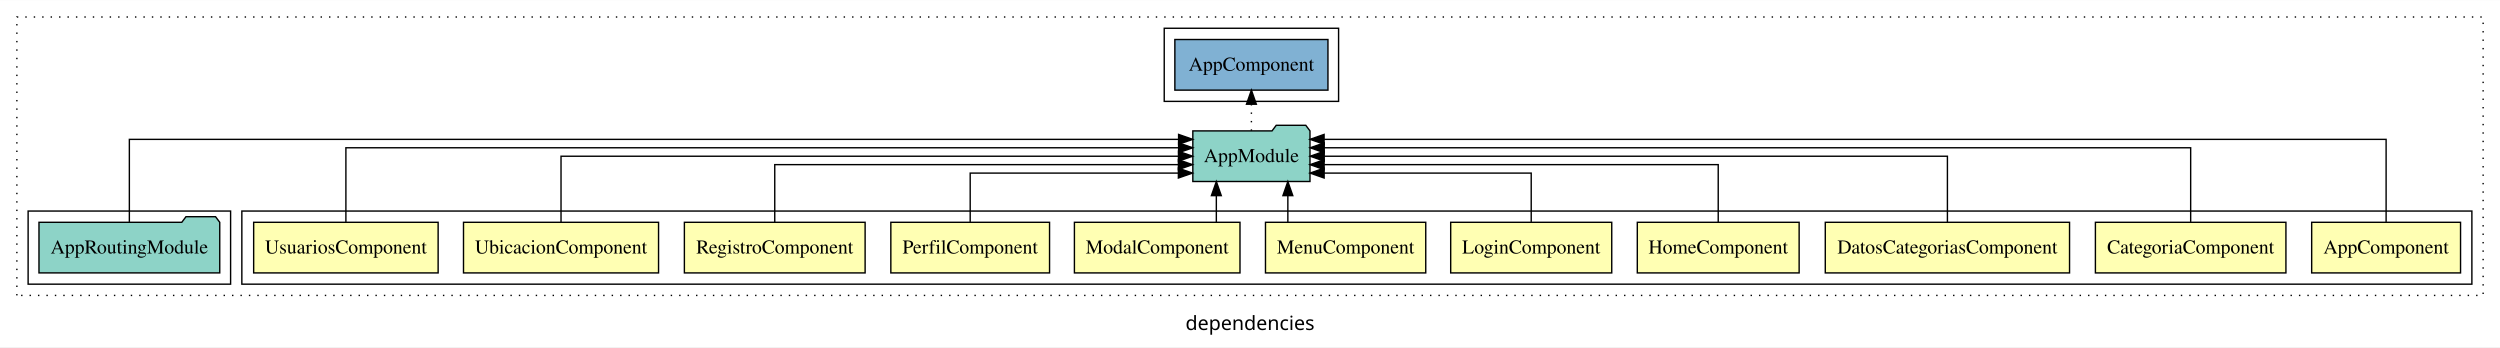
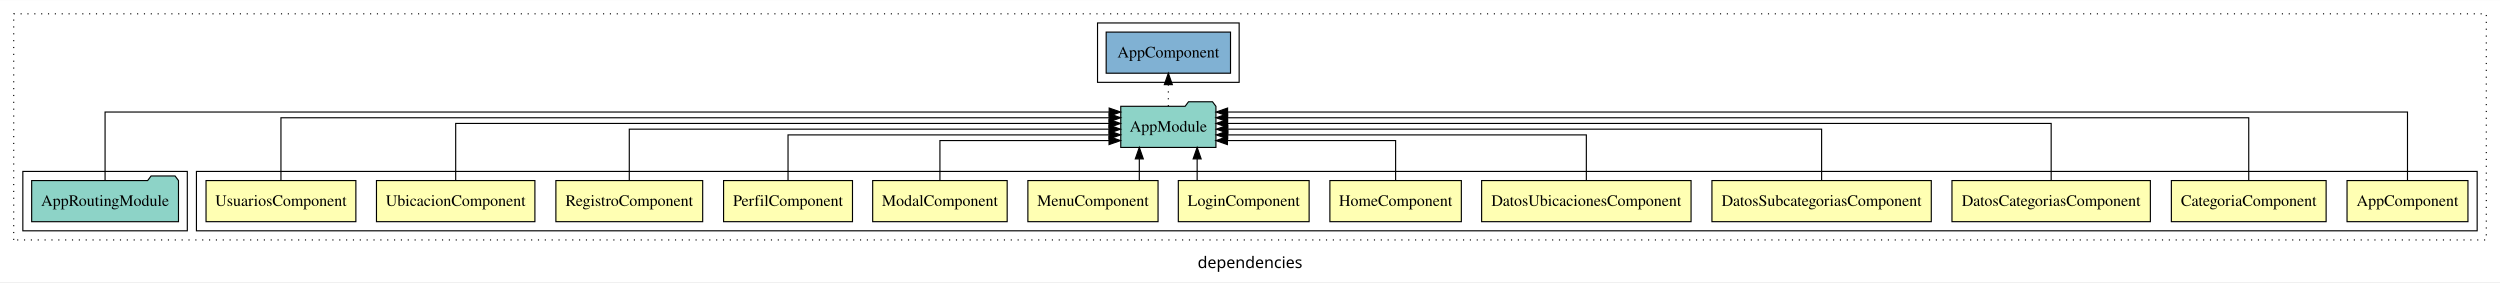
- <svg xmlns="http://www.w3.org/2000/svg" width="1778pt" height="247pt" viewBox="0.00 0.00 1778.00 246.80">
+ <svg xmlns="http://www.w3.org/2000/svg" width="2189pt" height="247pt" viewBox="0.00 0.00 2189.00 246.80">
  <g id="graph0" class="graph" transform="scale(1 1) rotate(0) translate(4 242.8)">
-     <polygon fill="white" stroke="transparent" points="-4,4 -4,-242.8 1774,-242.8 1774,4 -4,4" />
-     <text text-anchor="middle" x="885" y="-8.2" font-family="sans-serif" font-size="14.00">dependencies</text>
+     <polygon fill="white" stroke="transparent" points="-4,4 -4,-242.8 2185,-242.8 2185,4 -4,4" />
+     <text text-anchor="middle" x="1090.5" y="-8.2" font-family="sans-serif" font-size="14.00">dependencies</text>
    <g id="clust1" class="cluster">
-       <polygon fill="none" stroke="black" stroke-dasharray="1,5" points="8,-32.8 8,-230.8 1762,-230.8 1762,-32.8 8,-32.8" />
+       <polygon fill="none" stroke="black" stroke-dasharray="1,5" points="8,-32.8 8,-230.8 2173,-230.8 2173,-32.8 8,-32.8" />
    </g>
    <g id="clust2" class="cluster">
-       <polygon fill="none" stroke="black" points="168,-40.8 168,-92.8 1754,-92.8 1754,-40.8 168,-40.8" />
+       <polygon fill="none" stroke="black" points="168,-40.8 168,-92.8 2165,-92.8 2165,-40.8 168,-40.8" />
    </g>
-     <g id="clust14" class="cluster">
+     <g id="clust16" class="cluster">
      <polygon fill="none" stroke="black" points="16,-40.8 16,-92.8 160,-92.8 160,-40.8 16,-40.8" />
    </g>
-     <g id="clust16" class="cluster">
-       <polygon fill="none" stroke="black" points="824,-170.8 824,-222.8 948,-222.8 948,-170.8 824,-170.8" />
+     <g id="clust18" class="cluster">
+       <polygon fill="none" stroke="black" points="957,-170.8 957,-222.8 1081,-222.8 1081,-170.8 957,-170.8" />
    </g>
    <g id="node1" class="node">
-       <polygon fill="#ffffb3" stroke="black" points="1745.94,-84.8 1640.06,-84.8 1640.06,-48.8 1745.94,-48.8 1745.94,-84.8" />
-       <text text-anchor="middle" x="1693" y="-62.6" font-family="Times,serif" font-size="14.00">AppComponent</text>
+       <polygon fill="#ffffb3" stroke="black" points="2156.94,-84.8 2051.06,-84.8 2051.06,-48.8 2156.94,-48.8 2156.94,-84.8" />
+       <text text-anchor="middle" x="2104" y="-62.6" font-family="Times,serif" font-size="14.00">AppComponent</text>
    </g>
-     <g id="node12" class="node">
-       <polygon fill="#8dd3c7" stroke="black" points="927.66,-149.8 924.66,-153.8 903.66,-153.8 900.66,-149.8 844.34,-149.8 844.34,-113.8 927.66,-113.8 927.66,-149.8" />
-       <text text-anchor="middle" x="886" y="-127.6" font-family="Times,serif" font-size="14.00">AppModule</text>
+     <g id="node14" class="node">
+       <polygon fill="#8dd3c7" stroke="black" points="1060.66,-149.8 1057.66,-153.8 1036.66,-153.8 1033.66,-149.8 977.34,-149.8 977.34,-113.8 1060.66,-113.8 1060.66,-149.8" />
+       <text text-anchor="middle" x="1019" y="-127.6" font-family="Times,serif" font-size="14.00">AppModule</text>
    </g>
    <g id="edge1" class="edge">
-       <path fill="none" stroke="black" d="M1693,-85.05C1693,-107.82 1693,-143.8 1693,-143.8 1693,-143.8 937.69,-143.8 937.69,-143.8" />
-       <polygon fill="black" stroke="black" points="937.69,-140.3 927.69,-143.8 937.69,-147.3 937.69,-140.3" />
+       <path fill="none" stroke="black" d="M2104,-84.89C2104,-107.93 2104,-144.8 2104,-144.8 2104,-144.8 1070.87,-144.8 1070.87,-144.8" />
+       <polygon fill="black" stroke="black" points="1070.87,-141.3 1060.87,-144.8 1070.87,-148.3 1070.87,-141.3" />
    </g>
    <g id="node2" class="node">
-       <polygon fill="#ffffb3" stroke="black" points="1621.75,-84.8 1486.25,-84.8 1486.25,-48.8 1621.75,-48.8 1621.75,-84.8" />
-       <text text-anchor="middle" x="1554" y="-62.6" font-family="Times,serif" font-size="14.00">CategoriaComponent</text>
+       <polygon fill="#ffffb3" stroke="black" points="2032.75,-84.8 1897.25,-84.8 1897.25,-48.8 2032.75,-48.8 2032.75,-84.8" />
+       <text text-anchor="middle" x="1965" y="-62.6" font-family="Times,serif" font-size="14.00">CategoriaComponent</text>
    </g>
    <g id="edge2" class="edge">
-       <path fill="none" stroke="black" d="M1554,-85.08C1554,-106.12 1554,-137.8 1554,-137.8 1554,-137.8 937.79,-137.8 937.79,-137.8" />
-       <polygon fill="black" stroke="black" points="937.79,-134.3 927.79,-137.8 937.79,-141.3 937.79,-134.3" />
+       <path fill="none" stroke="black" d="M1965,-84.84C1965,-106.46 1965,-139.8 1965,-139.8 1965,-139.8 1070.87,-139.8 1070.87,-139.8" />
+       <polygon fill="black" stroke="black" points="1070.87,-136.3 1060.87,-139.8 1070.87,-143.3 1070.87,-136.3" />
    </g>
    <g id="node3" class="node">
-       <polygon fill="#ffffb3" stroke="black" points="1467.86,-84.8 1294.14,-84.8 1294.14,-48.8 1467.86,-48.8 1467.86,-84.8" />
-       <text text-anchor="middle" x="1381" y="-62.6" font-family="Times,serif" font-size="14.00">DatosCategoriasComponent</text>
+       <polygon fill="#ffffb3" stroke="black" points="1878.86,-84.8 1705.14,-84.8 1705.14,-48.8 1878.86,-48.8 1878.86,-84.8" />
+       <text text-anchor="middle" x="1792" y="-62.6" font-family="Times,serif" font-size="14.00">DatosCategoriasComponent</text>
    </g>
    <g id="edge3" class="edge">
-       <path fill="none" stroke="black" d="M1381,-84.91C1381,-104.14 1381,-131.8 1381,-131.8 1381,-131.8 937.78,-131.8 937.78,-131.8" />
-       <polygon fill="black" stroke="black" points="937.78,-128.3 927.78,-131.8 937.78,-135.3 937.78,-128.3" />
+       <path fill="none" stroke="black" d="M1792,-85.02C1792,-105.17 1792,-134.8 1792,-134.8 1792,-134.8 1070.83,-134.8 1070.83,-134.8" />
+       <polygon fill="black" stroke="black" points="1070.83,-131.3 1060.83,-134.8 1070.83,-138.3 1070.83,-131.3" />
    </g>
    <g id="node4" class="node">
+       <polygon fill="#ffffb3" stroke="black" points="1687.03,-84.8 1494.97,-84.8 1494.97,-48.8 1687.03,-48.8 1687.03,-84.8" />
+       <text text-anchor="middle" x="1591" y="-62.6" font-family="Times,serif" font-size="14.00">DatosSubcategoriasComponent</text>
+     </g>
+     <g id="edge4" class="edge">
+       <path fill="none" stroke="black" d="M1591,-85.02C1591,-103.63 1591,-129.8 1591,-129.8 1591,-129.8 1071.06,-129.8 1071.06,-129.8" />
+       <polygon fill="black" stroke="black" points="1071.06,-126.3 1061.06,-129.8 1071.06,-133.3 1071.06,-126.3" />
+     </g>
+     <g id="node5" class="node">
+       <polygon fill="#ffffb3" stroke="black" points="1476.69,-84.8 1293.31,-84.8 1293.31,-48.8 1476.69,-48.8 1476.69,-84.8" />
+       <text text-anchor="middle" x="1385" y="-62.6" font-family="Times,serif" font-size="14.00">DatosUbicacionesComponent</text>
+     </g>
+     <g id="edge5" class="edge">
+       <path fill="none" stroke="black" d="M1385,-84.83C1385,-101.86 1385,-124.8 1385,-124.8 1385,-124.8 1070.98,-124.8 1070.98,-124.8" />
+       <polygon fill="black" stroke="black" points="1070.98,-121.3 1060.98,-124.8 1070.98,-128.3 1070.98,-121.3" />
+     </g>
+     <g id="node6" class="node">
      <polygon fill="#ffffb3" stroke="black" points="1275.55,-84.8 1160.45,-84.8 1160.45,-48.8 1275.55,-48.8 1275.55,-84.8" />
      <text text-anchor="middle" x="1218" y="-62.6" font-family="Times,serif" font-size="14.00">HomeComponent</text>
    </g>
-     <g id="edge4" class="edge">
-       <path fill="none" stroke="black" d="M1218,-84.82C1218,-102.17 1218,-125.8 1218,-125.8 1218,-125.8 937.71,-125.8 937.71,-125.8" />
-       <polygon fill="black" stroke="black" points="937.71,-122.3 927.71,-125.8 937.71,-129.3 937.71,-122.3" />
+     <g id="edge6" class="edge">
+       <path fill="none" stroke="black" d="M1218,-85.04C1218,-100.37 1218,-119.8 1218,-119.8 1218,-119.8 1070.72,-119.8 1070.72,-119.8" />
+       <polygon fill="black" stroke="black" points="1070.72,-116.3 1060.72,-119.8 1070.72,-123.3 1070.72,-116.3" />
    </g>
-     <g id="node5" class="node">
+     <g id="node7" class="node">
      <polygon fill="#ffffb3" stroke="black" points="1142.27,-84.8 1027.73,-84.8 1027.73,-48.8 1142.27,-48.8 1142.27,-84.8" />
      <text text-anchor="middle" x="1085" y="-62.6" font-family="Times,serif" font-size="14.00">LoginComponent</text>
    </g>
-     <g id="edge5" class="edge">
-       <path fill="none" stroke="black" d="M1085,-85.04C1085,-100.37 1085,-119.8 1085,-119.8 1085,-119.8 937.72,-119.8 937.72,-119.8" />
-       <polygon fill="black" stroke="black" points="937.72,-116.3 927.72,-119.8 937.72,-123.3 937.72,-116.3" />
+     <g id="edge7" class="edge">
+       <path fill="none" stroke="black" d="M1044.22,-84.91C1044.22,-84.91 1044.22,-103.79 1044.22,-103.79" />
+       <polygon fill="black" stroke="black" points="1040.72,-103.79 1044.22,-113.79 1047.72,-103.79 1040.72,-103.79" />
    </g>
-     <g id="node6" class="node">
+     <g id="node8" class="node">
      <polygon fill="#ffffb3" stroke="black" points="1009.99,-84.8 896.01,-84.8 896.01,-48.8 1009.99,-48.8 1009.99,-84.8" />
      <text text-anchor="middle" x="953" y="-62.6" font-family="Times,serif" font-size="14.00">MenuComponent</text>
    </g>
-     <g id="edge6" class="edge">
-       <path fill="none" stroke="black" d="M911.92,-84.91C911.92,-84.91 911.92,-103.79 911.92,-103.79" />
-       <polygon fill="black" stroke="black" points="908.42,-103.79 911.92,-113.79 915.42,-103.79 908.42,-103.79" />
+     <g id="edge8" class="edge">
+       <path fill="none" stroke="black" d="M993.58,-84.91C993.58,-84.91 993.58,-103.79 993.58,-103.79" />
+       <polygon fill="black" stroke="black" points="990.08,-103.79 993.58,-113.79 997.08,-103.79 990.08,-103.79" />
    </g>
-     <g id="node7" class="node">
+     <g id="node9" class="node">
      <polygon fill="#ffffb3" stroke="black" points="877.88,-84.8 760.12,-84.8 760.12,-48.8 877.88,-48.8 877.88,-84.8" />
      <text text-anchor="middle" x="819" y="-62.6" font-family="Times,serif" font-size="14.00">ModalComponent</text>
    </g>
-     <g id="edge7" class="edge">
-       <path fill="none" stroke="black" d="M861.06,-84.91C861.06,-84.91 861.06,-103.79 861.06,-103.79" />
-       <polygon fill="black" stroke="black" points="857.56,-103.79 861.06,-113.79 864.56,-103.79 857.56,-103.79" />
+     <g id="edge9" class="edge">
+       <path fill="none" stroke="black" d="M819,-85.04C819,-100.37 819,-119.8 819,-119.8 819,-119.8 967.07,-119.8 967.07,-119.8" />
+       <polygon fill="black" stroke="black" points="967.07,-123.3 977.07,-119.8 967.07,-116.3 967.07,-123.3" />
    </g>
-     <g id="node8" class="node">
+     <g id="node10" class="node">
      <polygon fill="#ffffb3" stroke="black" points="742.44,-84.8 629.56,-84.8 629.56,-48.8 742.44,-48.8 742.44,-84.8" />
      <text text-anchor="middle" x="686" y="-62.6" font-family="Times,serif" font-size="14.00">PerfilComponent</text>
    </g>
-     <g id="edge8" class="edge">
-       <path fill="none" stroke="black" d="M686,-85.04C686,-100.37 686,-119.8 686,-119.8 686,-119.8 834.07,-119.8 834.07,-119.8" />
-       <polygon fill="black" stroke="black" points="834.07,-123.3 844.07,-119.8 834.07,-116.3 834.07,-123.3" />
+     <g id="edge10" class="edge">
+       <path fill="none" stroke="black" d="M686,-84.83C686,-101.86 686,-124.8 686,-124.8 686,-124.8 967.16,-124.8 967.16,-124.8" />
+       <polygon fill="black" stroke="black" points="967.16,-128.3 977.16,-124.8 967.16,-121.3 967.16,-128.3" />
    </g>
-     <g id="node9" class="node">
+     <g id="node11" class="node">
      <polygon fill="#ffffb3" stroke="black" points="611.27,-84.8 482.73,-84.8 482.73,-48.8 611.27,-48.8 611.27,-84.8" />
      <text text-anchor="middle" x="547" y="-62.6" font-family="Times,serif" font-size="14.00">RegistroComponent</text>
    </g>
-     <g id="edge9" class="edge">
-       <path fill="none" stroke="black" d="M547,-84.82C547,-102.17 547,-125.8 547,-125.8 547,-125.8 834.09,-125.8 834.09,-125.8" />
-       <polygon fill="black" stroke="black" points="834.09,-129.3 844.09,-125.8 834.09,-122.3 834.09,-129.3" />
+     <g id="edge11" class="edge">
+       <path fill="none" stroke="black" d="M547,-85.02C547,-103.63 547,-129.8 547,-129.8 547,-129.8 967.11,-129.8 967.11,-129.8" />
+       <polygon fill="black" stroke="black" points="967.11,-133.3 977.11,-129.8 967.11,-126.3 967.11,-133.3" />
    </g>
-     <g id="node10" class="node">
+     <g id="node12" class="node">
      <polygon fill="#ffffb3" stroke="black" points="464.36,-84.8 325.64,-84.8 325.64,-48.8 464.36,-48.8 464.36,-84.8" />
      <text text-anchor="middle" x="395" y="-62.6" font-family="Times,serif" font-size="14.00">UbicacionComponent</text>
    </g>
-     <g id="edge10" class="edge">
-       <path fill="none" stroke="black" d="M395,-84.91C395,-104.14 395,-131.8 395,-131.8 395,-131.8 834.14,-131.8 834.14,-131.8" />
-       <polygon fill="black" stroke="black" points="834.14,-135.3 844.14,-131.8 834.14,-128.3 834.14,-135.3" />
+     <g id="edge12" class="edge">
+       <path fill="none" stroke="black" d="M395,-85.02C395,-105.17 395,-134.8 395,-134.8 395,-134.8 967.09,-134.8 967.09,-134.8" />
+       <polygon fill="black" stroke="black" points="967.09,-138.3 977.09,-134.8 967.09,-131.3 967.09,-138.3" />
    </g>
-     <g id="node11" class="node">
+     <g id="node13" class="node">
      <polygon fill="#ffffb3" stroke="black" points="307.6,-84.8 176.4,-84.8 176.4,-48.8 307.6,-48.8 307.6,-84.8" />
      <text text-anchor="middle" x="242" y="-62.6" font-family="Times,serif" font-size="14.00">UsuariosComponent</text>
    </g>
-     <g id="edge11" class="edge">
-       <path fill="none" stroke="black" d="M242,-85.08C242,-106.12 242,-137.8 242,-137.8 242,-137.8 834.24,-137.8 834.24,-137.8" />
-       <polygon fill="black" stroke="black" points="834.24,-141.3 844.24,-137.8 834.24,-134.3 834.24,-141.3" />
+     <g id="edge13" class="edge">
+       <path fill="none" stroke="black" d="M242,-84.84C242,-106.46 242,-139.8 242,-139.8 242,-139.8 967.23,-139.8 967.23,-139.8" />
+       <polygon fill="black" stroke="black" points="967.23,-143.3 977.23,-139.8 967.23,-136.3 967.23,-143.3" />
    </g>
-     <g id="node14" class="node">
-       <polygon fill="#80b1d3" stroke="black" points="940.44,-214.8 831.56,-214.8 831.56,-178.8 940.44,-178.8 940.44,-214.8" />
-       <text text-anchor="middle" x="886" y="-192.6" font-family="Times,serif" font-size="14.00">AppComponent </text>
+     <g id="node16" class="node">
+       <polygon fill="#80b1d3" stroke="black" points="1073.44,-214.8 964.56,-214.8 964.56,-178.8 1073.44,-178.8 1073.44,-214.8" />
+       <text text-anchor="middle" x="1019" y="-192.6" font-family="Times,serif" font-size="14.00">AppComponent </text>
    </g>
-     <g id="edge13" class="edge">
-       <path fill="none" stroke="black" stroke-dasharray="1,5" d="M886,-149.91C886,-149.91 886,-168.79 886,-168.79" />
-       <polygon fill="black" stroke="black" points="882.5,-168.79 886,-178.79 889.5,-168.79 882.5,-168.79" />
+     <g id="edge15" class="edge">
+       <path fill="none" stroke="black" stroke-dasharray="1,5" d="M1019,-149.91C1019,-149.91 1019,-168.79 1019,-168.79" />
+       <polygon fill="black" stroke="black" points="1015.5,-168.79 1019,-178.79 1022.5,-168.79 1015.5,-168.79" />
    </g>
-     <g id="node13" class="node">
+     <g id="node15" class="node">
      <polygon fill="#8dd3c7" stroke="black" points="152.28,-84.8 149.28,-88.8 128.28,-88.8 125.28,-84.8 23.72,-84.8 23.72,-48.8 152.28,-48.8 152.28,-84.8" />
      <text text-anchor="middle" x="88" y="-62.6" font-family="Times,serif" font-size="14.00">AppRoutingModule</text>
    </g>
-     <g id="edge12" class="edge">
-       <path fill="none" stroke="black" d="M88,-85.05C88,-107.82 88,-143.8 88,-143.8 88,-143.8 834.22,-143.8 834.22,-143.8" />
-       <polygon fill="black" stroke="black" points="834.22,-147.3 844.22,-143.8 834.22,-140.3 834.22,-147.3" />
+     <g id="edge14" class="edge">
+       <path fill="none" stroke="black" d="M88,-84.89C88,-107.93 88,-144.8 88,-144.8 88,-144.8 967.19,-144.8 967.19,-144.8" />
+       <polygon fill="black" stroke="black" points="967.19,-148.3 977.19,-144.8 967.19,-141.3 967.19,-148.3" />
    </g>
  </g>
</svg>
